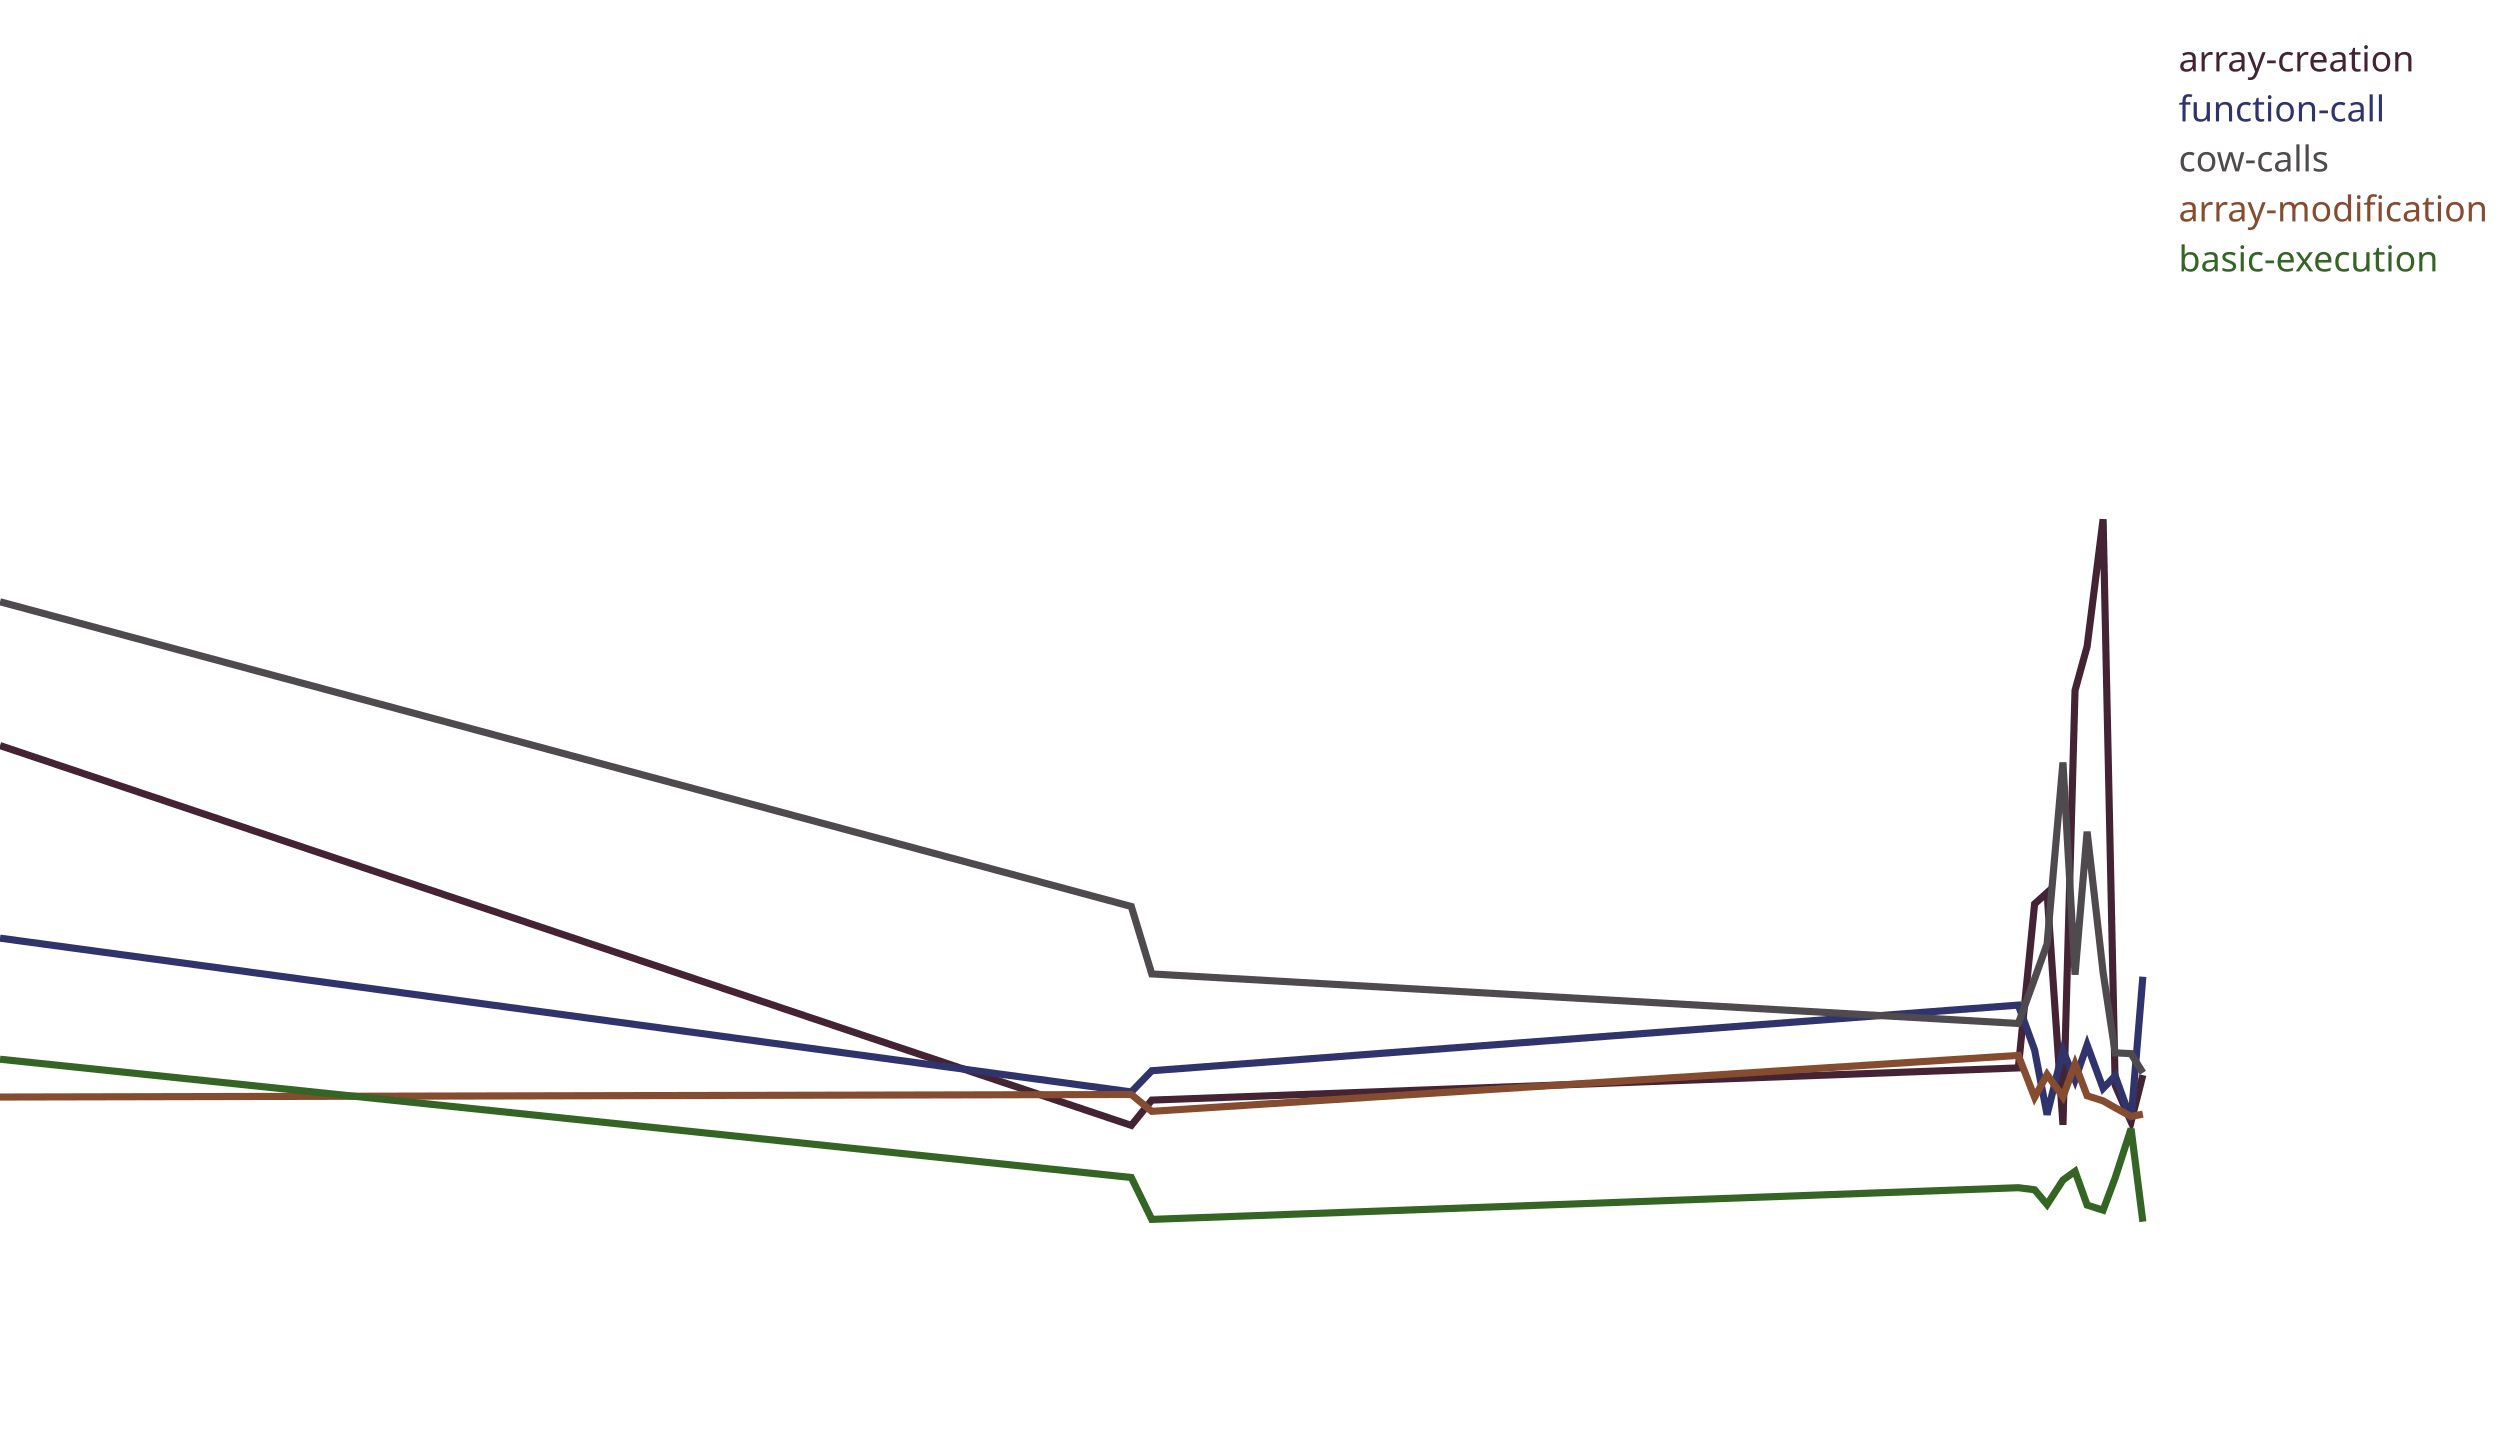
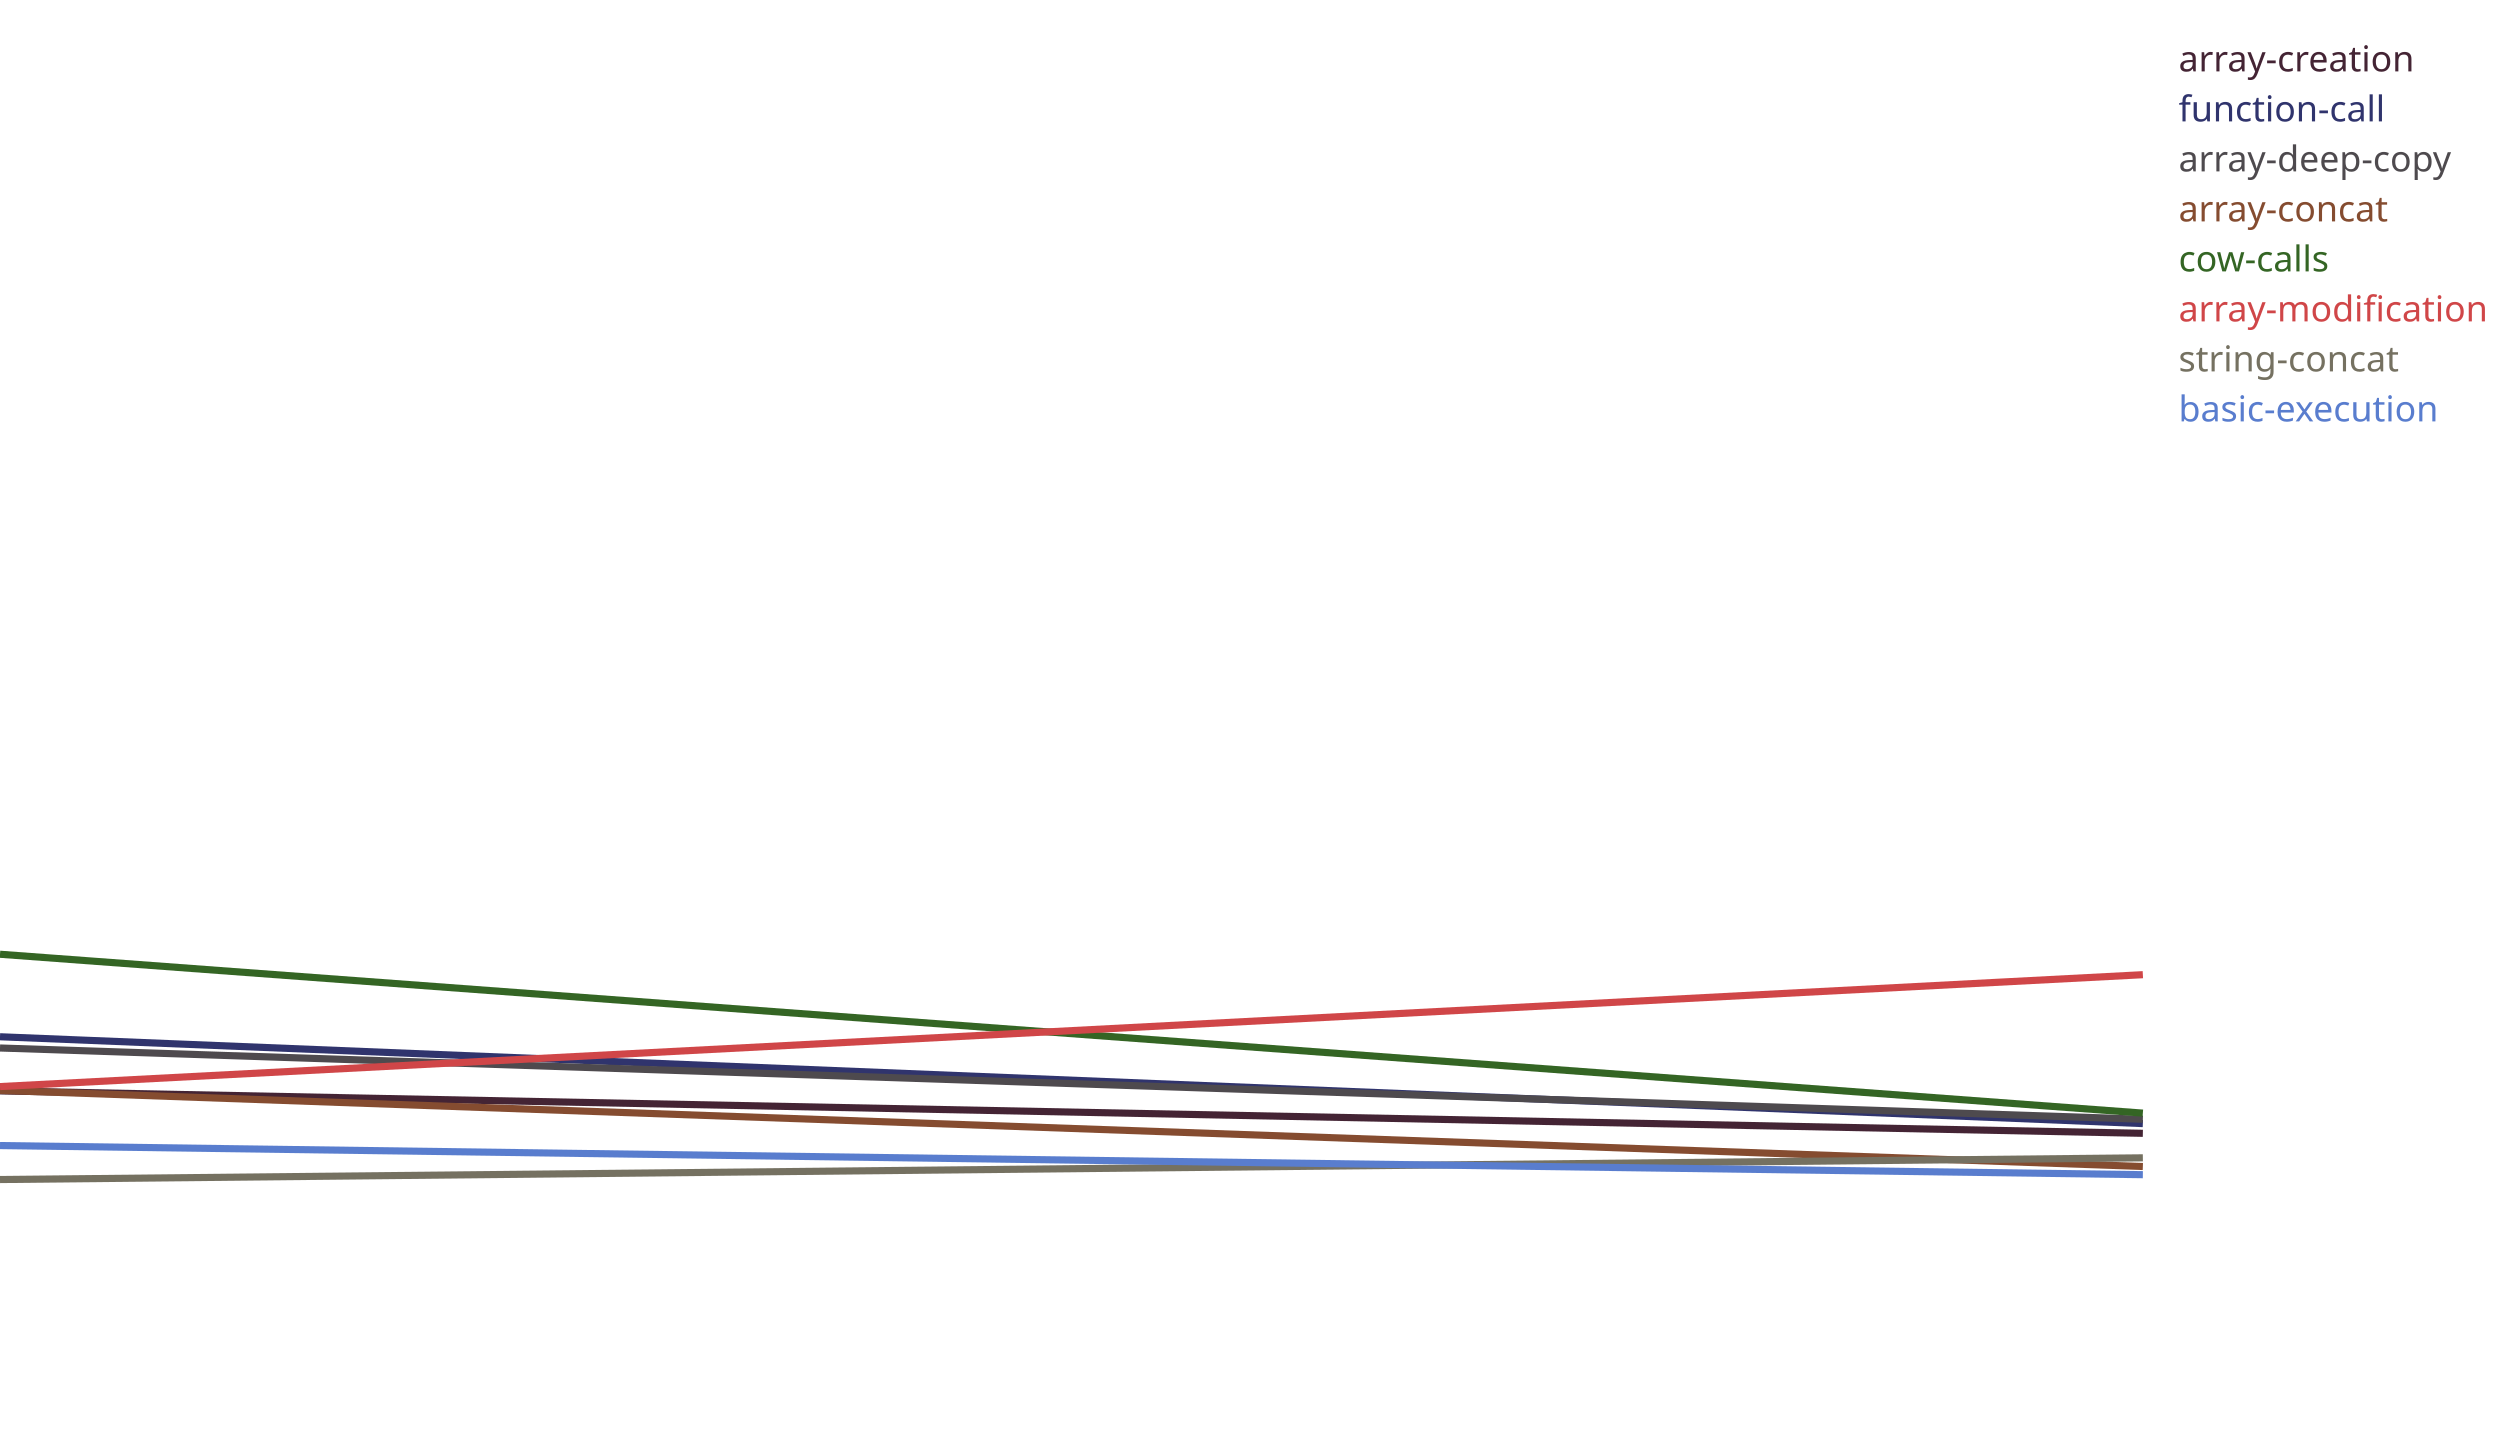
<svg xmlns="http://www.w3.org/2000/svg" version="1.1" viewBox="0 0 350 200">
  <text x="305.000" y="10" fill="#442434" font-family="sans-serif" font-size="5" xml:space="preserve">array-creation</text>
-   <path d="M 0 104.38 158.383 157.554 161.248 154.014 282.566 149.508 284.844 126.55 286.59 124.977 288.814 157.482 290.505 96.656 292.197 90.506 294.434 72.698 296.126 151.94 298.349 157.054 300 150.51" fill="none" stroke="#442434" stroke-width="1.00" />
+   <path d="M 0 152.726 300 158.663" fill="none" stroke="#442434" stroke-width="1.00" />
  <text x="305.000" y="17" fill="#30346d" font-family="sans-serif" font-size="5" xml:space="preserve">function-call</text>
-   <path d="M 0 131.343 158.383 152.87 161.248 149.902 282.566 140.711 284.844 147.005 286.59 156.052 288.814 147.077 290.505 151.189 292.197 146.29 294.434 152.369 296.126 150.617 298.349 156.767 300 136.742" fill="none" stroke="#30346d" stroke-width="1.00" />
-   <text x="305.000" y="24" fill="#4e4a4e" font-family="sans-serif" font-size="5" xml:space="preserve">cow-calls</text>
-   <path d="M 0 84.248 158.383 126.909 161.248 136.349 282.566 143.286 284.844 137.029 286.59 132.165 288.814 106.74 290.505 136.456 292.197 116.431 294.434 136.134 296.126 147.399 298.349 147.506 300 150.188" fill="none" stroke="#4e4a4e" stroke-width="1.00" />
-   <text x="305.000" y="31" fill="#854c30" font-family="sans-serif" font-size="5" xml:space="preserve">array-modification</text>
-   <path d="M 0 153.585 158.383 153.227 161.248 155.587 282.566 147.756 284.844 153.62 286.59 150.438 288.814 153.549 290.505 148.971 292.197 153.406 294.434 154.121 296.126 155.087 298.349 156.302 300 155.981" fill="none" stroke="#854c30" stroke-width="1.00" />
-   <text x="305.000" y="38" fill="#346524" font-family="sans-serif" font-size="5" xml:space="preserve">basic-execution</text>
-   <path d="M 0 148.293 158.383 164.849 161.248 170.714 282.566 166.279 284.844 166.565 286.59 168.639 288.814 165.207 290.505 163.99 292.197 168.711 294.434 169.426 296.126 164.885 298.349 158.019 300 171.035" fill="none" stroke="#346524" stroke-width="1.00" />
+   <path d="M 0 145.146 300 157.304" fill="none" stroke="#30346d" stroke-width="1.00" />
+   <text x="305.000" y="24" fill="#4e4a4e" font-family="sans-serif" font-size="5" xml:space="preserve">array-deep-copy</text>
+   <path d="M 0 146.719 300 156.696" fill="none" stroke="#4e4a4e" stroke-width="1.00" />
+   <text x="305.000" y="31" fill="#854c30" font-family="sans-serif" font-size="5" xml:space="preserve">array-concat</text>
+   <path d="M 0 152.655 300 163.312" fill="none" stroke="#854c30" stroke-width="1.00" />
+   <text x="305.000" y="38" fill="#346524" font-family="sans-serif" font-size="5" xml:space="preserve">cow-calls</text>
+   <path d="M 0 133.595 300 155.837" fill="none" stroke="#346524" stroke-width="1.00" />
+   <text x="305.000" y="45" fill="#d04648" font-family="sans-serif" font-size="5" xml:space="preserve">array-modification</text>
+   <path d="M 0 152.119 300 136.456" fill="none" stroke="#d04648" stroke-width="1.00" />
+   <text x="305.000" y="52" fill="#757161" font-family="sans-serif" font-size="5" xml:space="preserve">string-concat</text>
+   <path d="M 0 165.135 300 162.096" fill="none" stroke="#757161" stroke-width="1.00" />
+   <text x="305.000" y="59" fill="#597dce" font-family="sans-serif" font-size="5" xml:space="preserve">basic-execution</text>
+   <path d="M 0 160.379 300 164.455" fill="none" stroke="#597dce" stroke-width="1.00" />
</svg>
